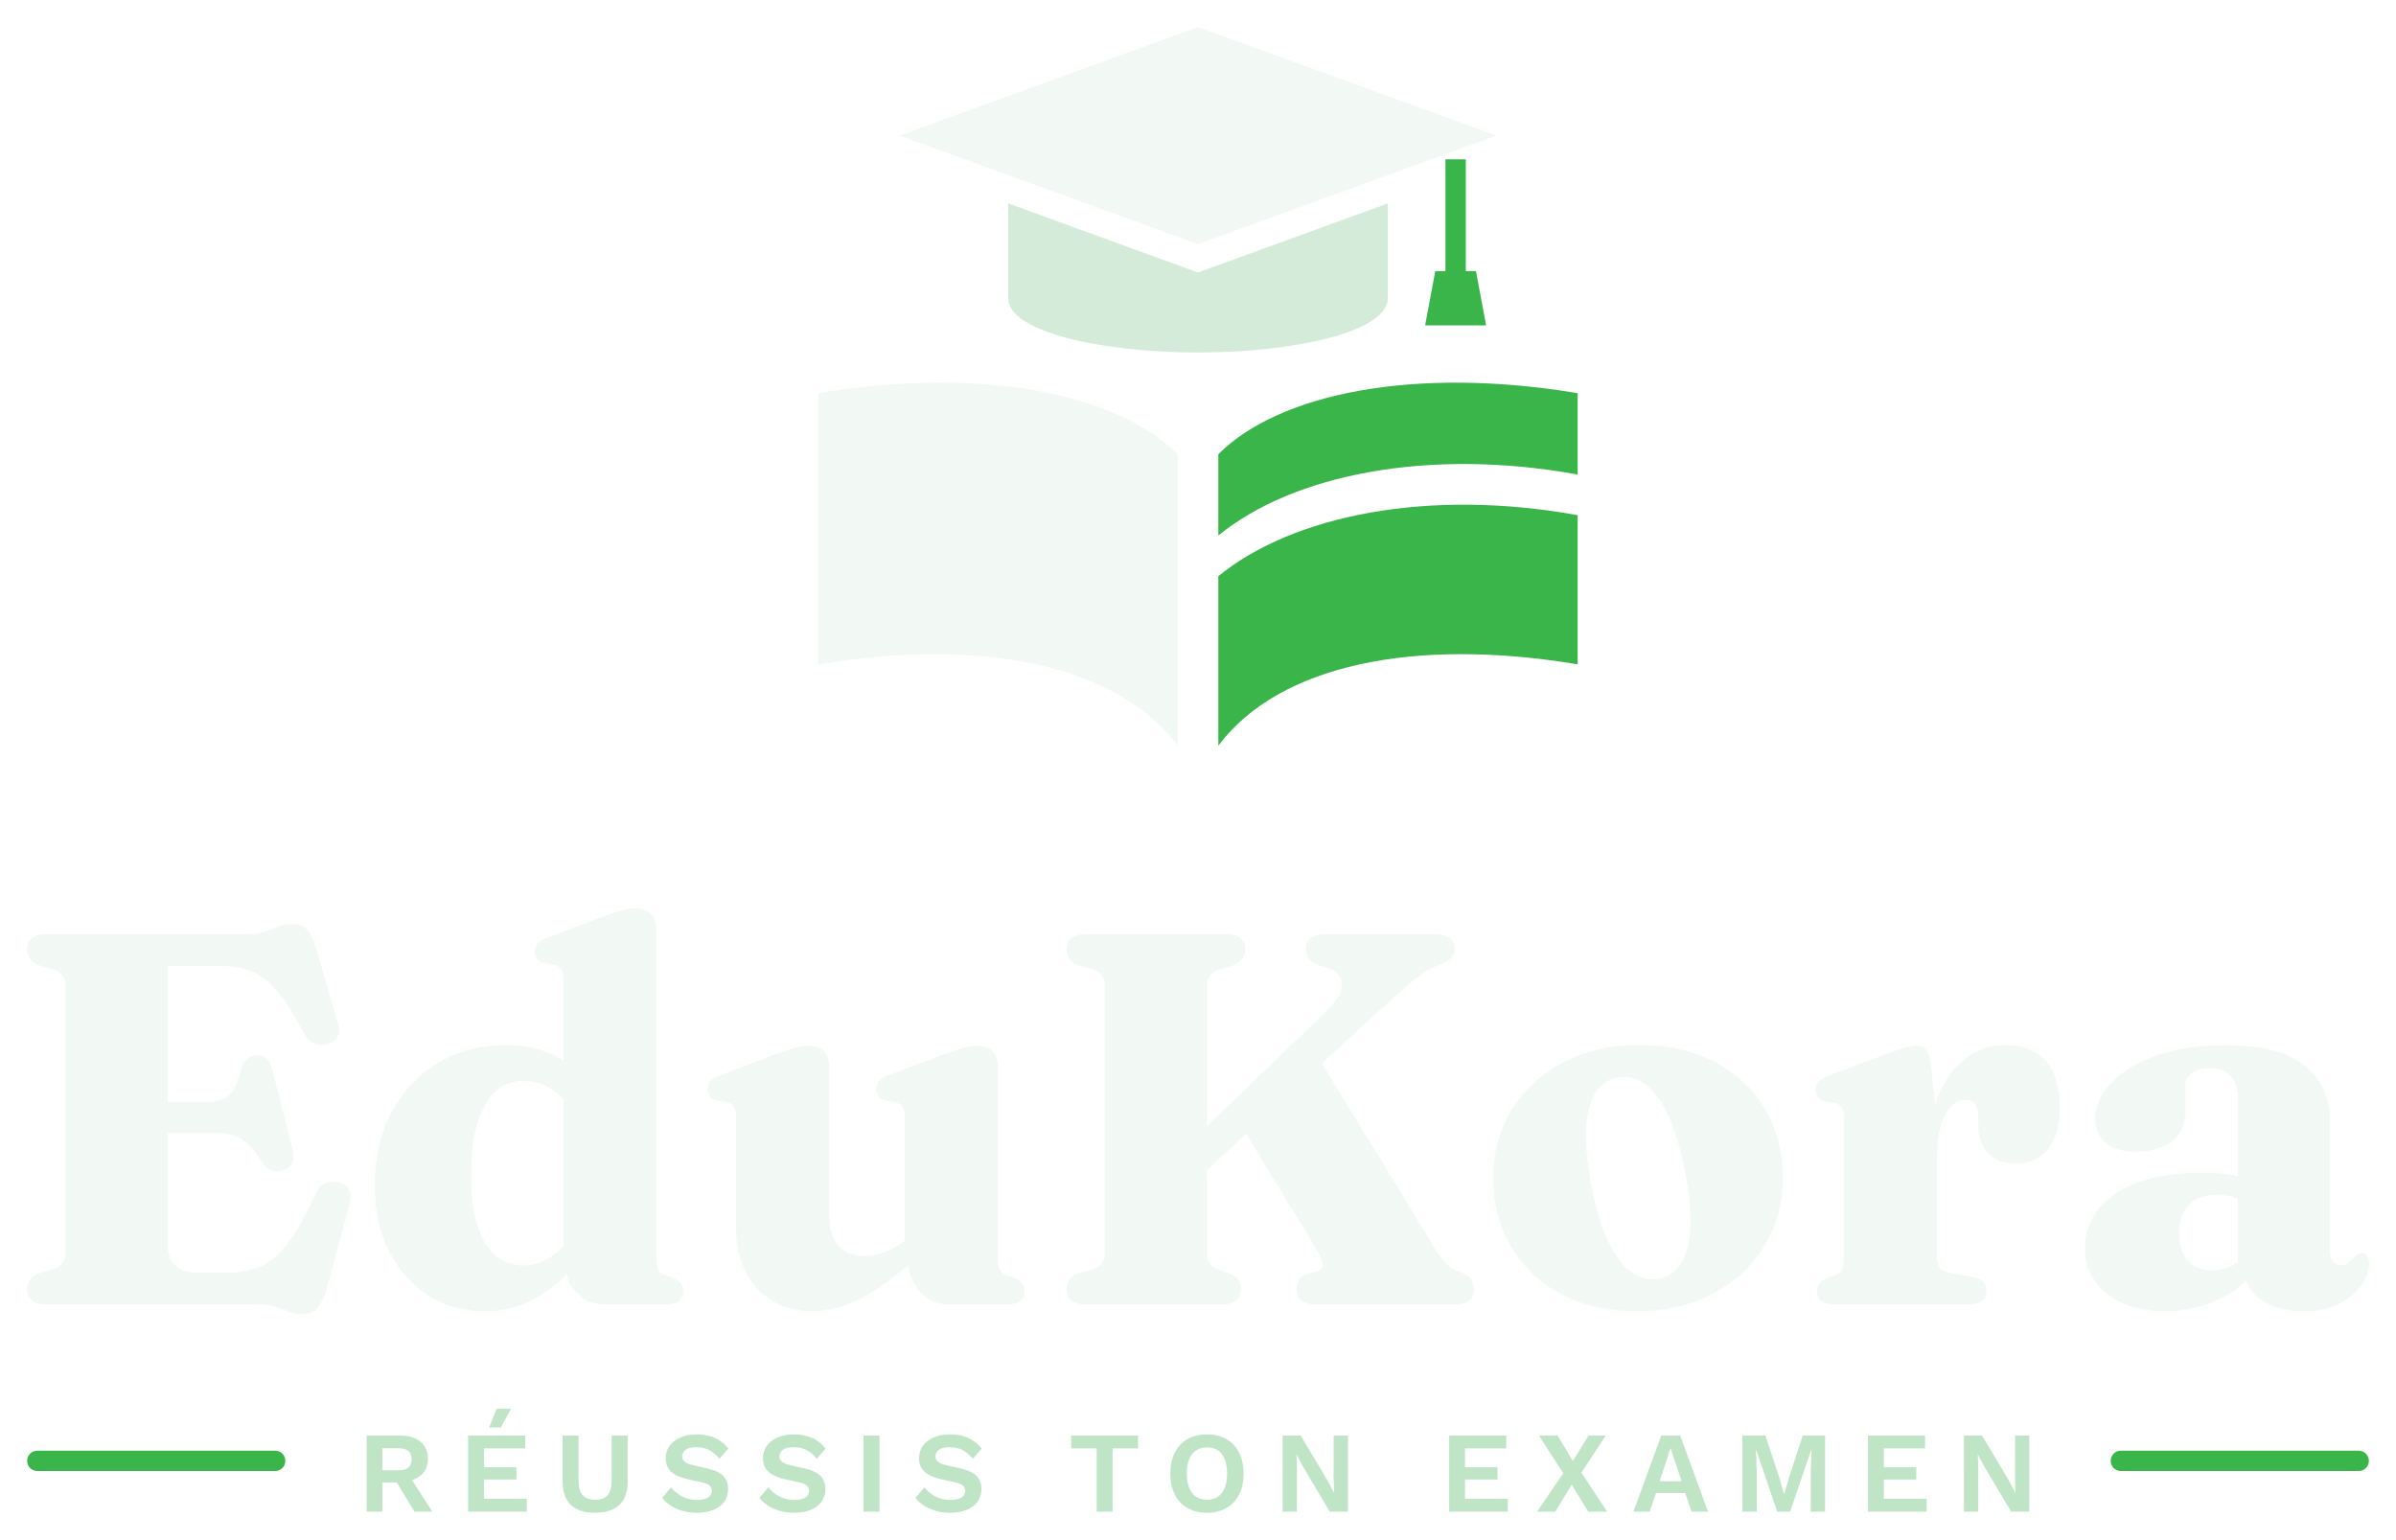
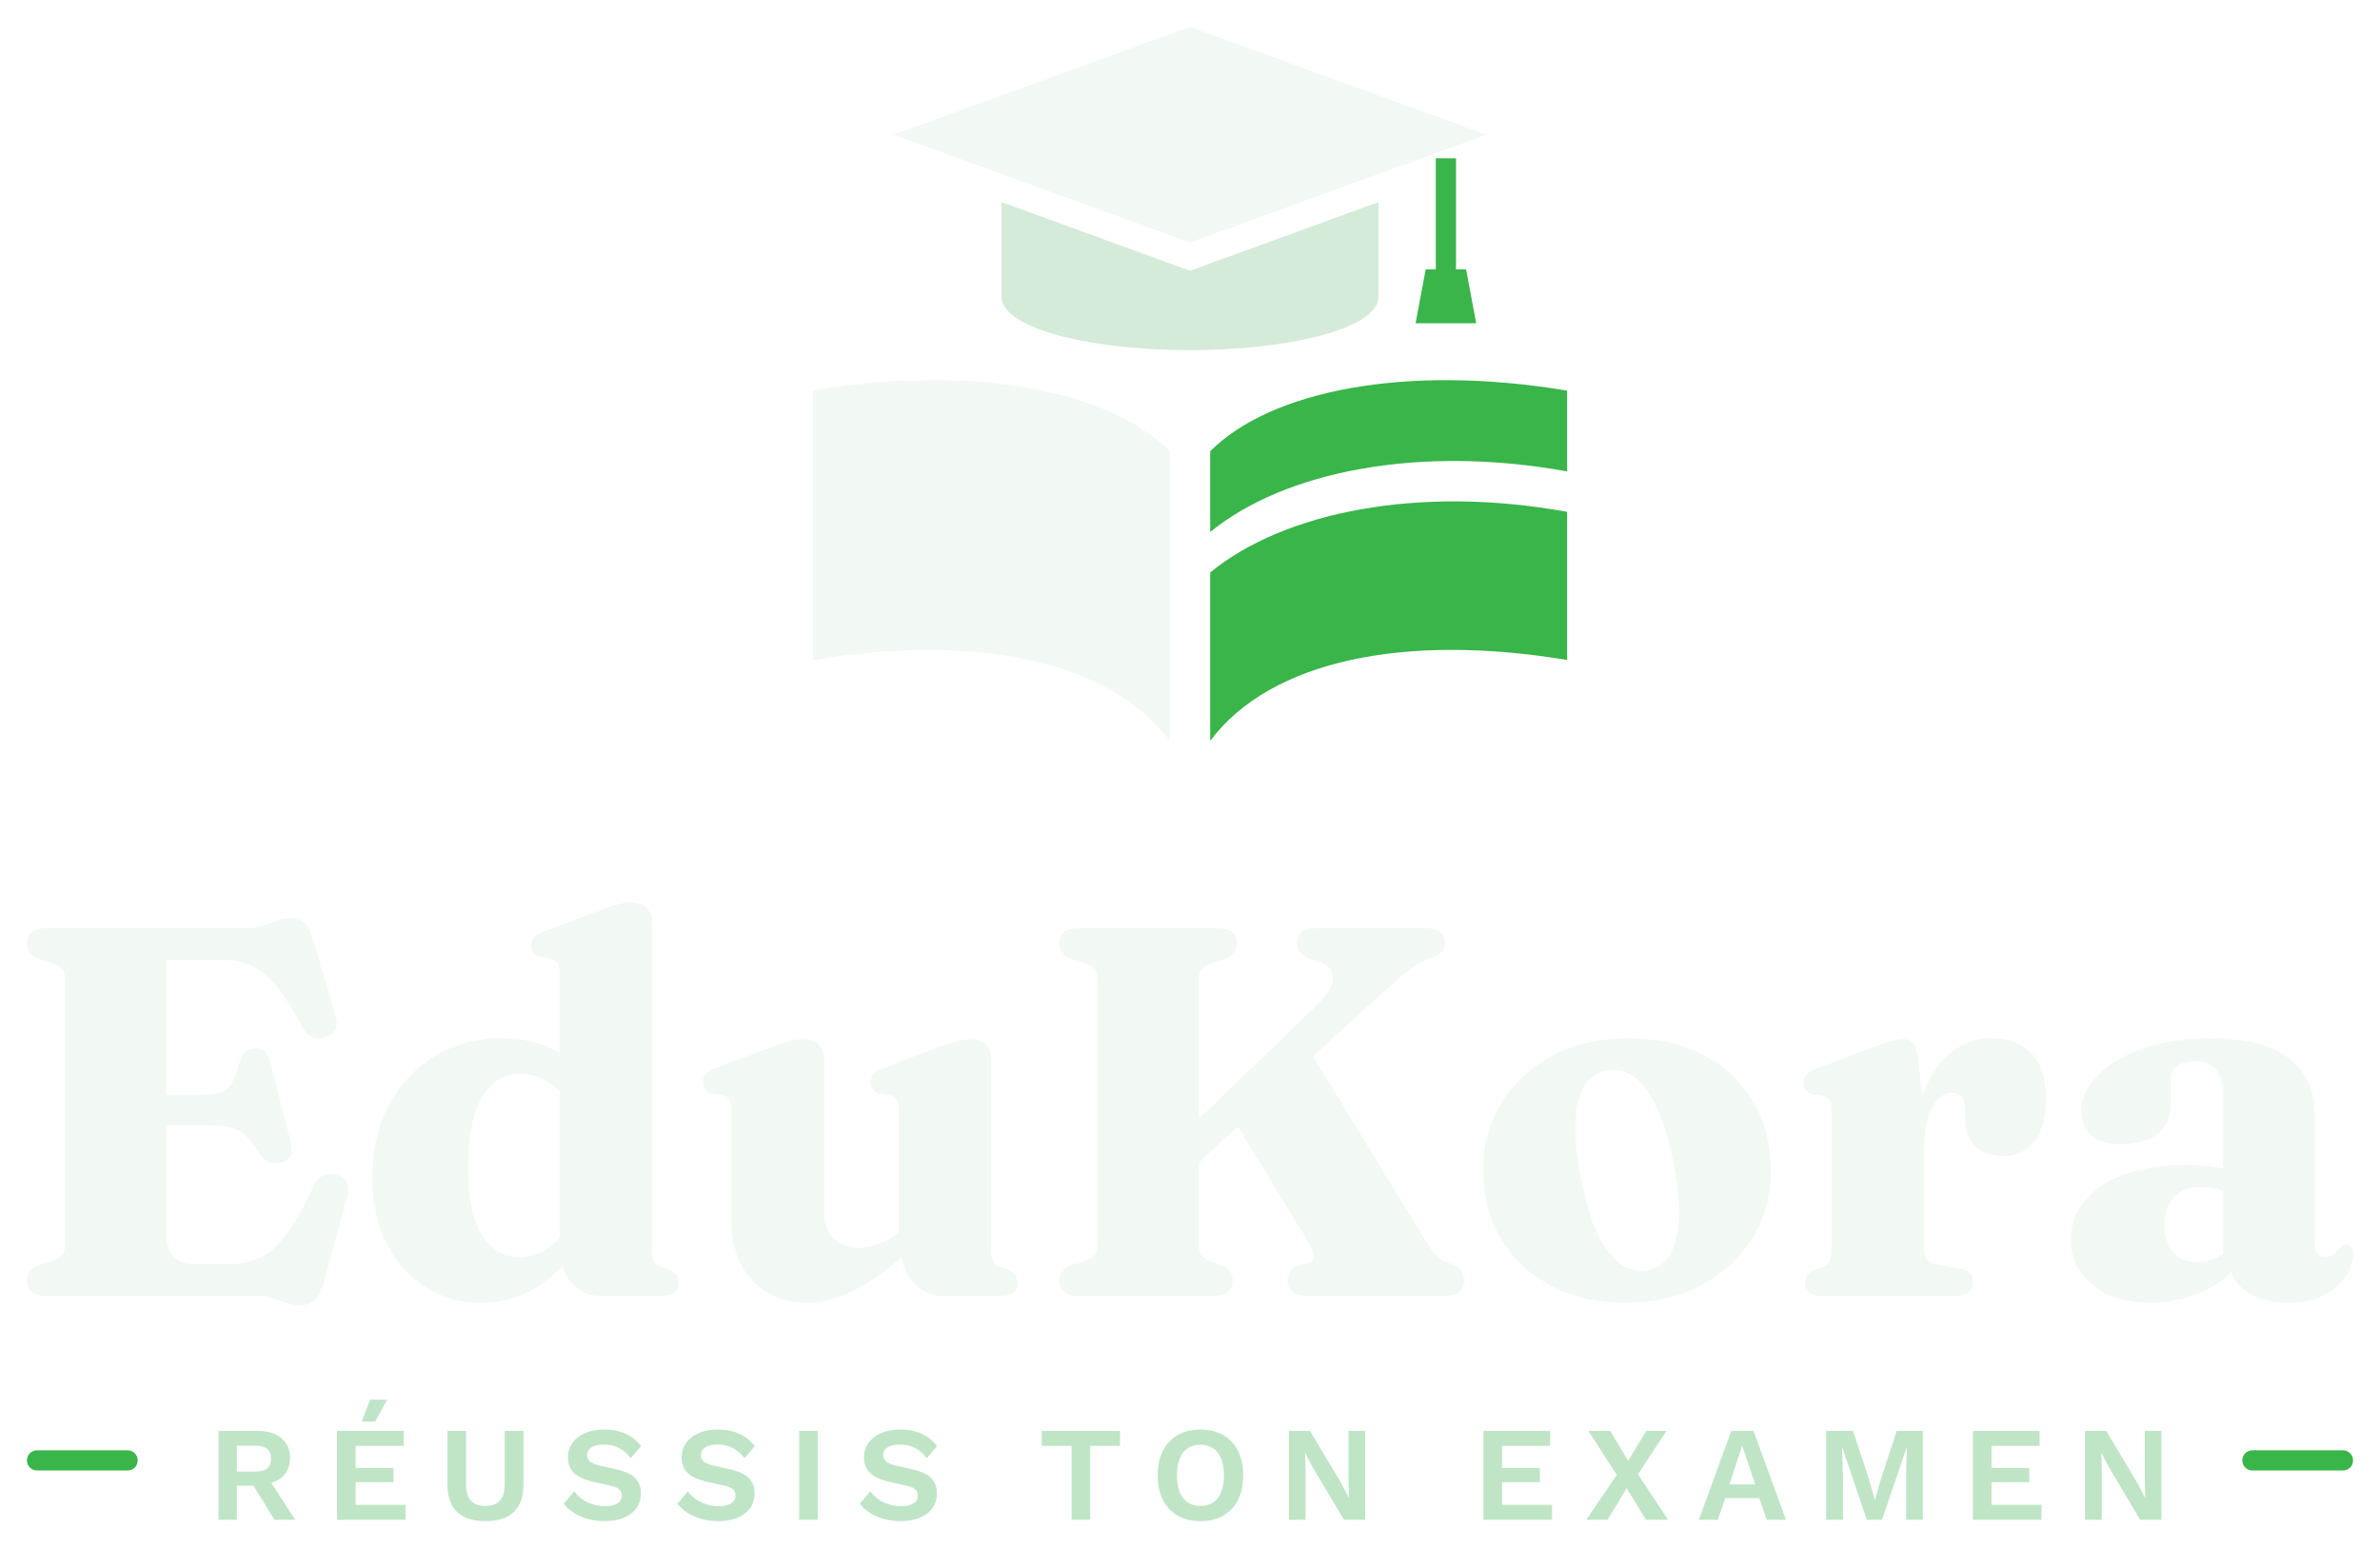
- <svg xmlns="http://www.w3.org/2000/svg" viewBox="0 0 353.42 227.16" width="353.42" height="227.16" role="img" aria-label="EduKora — RÉUSSIS TON EXAMEN">
+ <svg xmlns="http://www.w3.org/2000/svg" viewBox="0 0 353.42 229.87" width="353.42" height="229.87" role="img" aria-label="EduKora — RÉUSSIS TON EXAMEN">
  <g transform="translate(112.71 -2) scale(1)">
    <path fill="#F2F8F3" d="M64 6 108 22 64 38 20 22Z" />
    <path fill="#D5EBD9" d="M36 32 64 42.2 92 32V46C92 51 78 54 64 54S36 51 36 46Z" />
    <path fill="#39B54A" d="M100.5 25.5h3V42h-3zM99 42h6l1.5 8h-9z" />
    <path fill="#F2F8F3" d="M61 69C52 60 32 56 8 60V100C32 96 52 100 61 112Z" />
    <path fill="#39B54A" d="M67 69C76 60 96 56 120 60V72C98 68 78 72 67 81Z" />
    <path fill="#39B54A" d="M67 87C78 78 98 74 120 78V100C96 96 76 100 67 112Z" />
  </g>
  <path fill="#F2F8F3" transform="translate(0.26 192.42)" d="M3.74 -52.42L3.74 -52.42Q3.74 -53.43 4.45 -54.02Q5.15 -54.6 6.59 -54.6L6.59 -54.6L36.19 -54.6Q37.79 -54.6 38.82 -54.97Q39.86 -55.34 40.77 -55.71Q41.69 -56.08 42.86 -56.08L42.86 -56.08Q44.3 -56.08 45.05 -55.26Q45.79 -54.44 46.33 -52.61L46.33 -52.61L49.57 -41.53Q49.92 -40.37 49.55 -39.59Q49.18 -38.8 48.16 -38.45L48.16 -38.45Q46.99 -38.06 46.06 -38.49Q45.12 -38.92 44.54 -40.05L44.54 -40.05Q42.94 -43.13 41.53 -45.06Q40.13 -46.99 38.73 -48.05Q37.32 -49.1 35.74 -49.51Q34.16 -49.92 32.14 -49.92L32.14 -49.92L24.45 -49.92L24.45 -29.87L30.11 -29.87Q32.53 -29.87 33.56 -30.85Q34.59 -31.82 35.26 -34.55L35.26 -34.55Q35.57 -35.69 36.17 -36.19Q36.78 -36.7 37.6 -36.74L37.6 -36.74Q39.39 -36.78 39.86 -34.79L39.86 -34.79L42.9 -22.82Q43.17 -21.57 42.86 -20.86Q42.55 -20.16 41.61 -19.85Q40.68 -19.54 39.88 -19.77Q39.08 -20.01 38.49 -20.86L38.49 -20.86Q37.32 -22.7 36.35 -23.65Q35.37 -24.61 34.16 -24.96Q32.95 -25.31 31.08 -25.31L31.08 -25.31L24.45 -25.31L24.45 -8.93Q24.45 -6.83 25.58 -5.75Q26.71 -4.68 28.94 -4.68L28.94 -4.68L33.31 -4.68Q36.08 -4.68 38.16 -5.58Q40.25 -6.47 42.18 -9.01Q44.11 -11.54 46.33 -16.38L46.33 -16.38Q46.84 -17.43 47.66 -17.82Q48.48 -18.21 49.49 -18.02L49.49 -18.02Q50.66 -17.82 51.17 -16.98Q51.67 -16.15 51.32 -14.86L51.32 -14.86L47.85 -2.07Q47.31 -0.31 46.55 0.55Q45.79 1.4 44.19 1.4L44.19 1.4Q43.17 1.4 42.28 1.05Q41.38 0.7 40.33 0.35Q39.27 0 37.71 0L37.71 0L6.59 0Q5.15 0 4.45 -0.6Q3.74 -1.21 3.74 -2.18L3.74 -2.18Q3.74 -3.94 5.58 -4.6L5.58 -4.6L7.45 -5.11Q8.42 -5.46 8.91 -6.03Q9.4 -6.59 9.4 -7.49L9.4 -7.49L9.4 -47.11Q9.4 -48.01 8.91 -48.57Q8.42 -49.14 7.45 -49.49L7.45 -49.49L5.58 -50Q3.74 -50.66 3.74 -52.42M55.03 -17.47L55.03 -17.47Q55.03 -23.75 57.56 -28.43Q60.1 -33.11 64.47 -35.69Q68.84 -38.26 74.33 -38.26L74.33 -38.26Q79.01 -38.26 82.56 -36.19L82.56 -36.19Q82.68 -36.08 82.84 -36L82.84 -36L82.84 -47.89Q82.84 -48.98 82.52 -49.45Q82.21 -49.92 81.55 -50.08L81.55 -50.08L80.07 -50.31Q79.33 -50.51 78.97 -50.93Q78.62 -51.36 78.62 -52.03L78.62 -52.03Q78.62 -52.81 79.07 -53.27Q79.52 -53.74 80.73 -54.17L80.73 -54.17L88.76 -57.21Q90.48 -57.84 91.53 -58.13Q92.59 -58.42 93.56 -58.42L93.56 -58.42Q95 -58.42 95.78 -57.6Q96.56 -56.78 96.56 -55.46L96.56 -55.46L96.56 -7.14Q96.56 -5.77 96.84 -5.17Q97.11 -4.56 97.77 -4.33L97.77 -4.33L98.94 -3.94Q99.76 -3.63 100.13 -3.12Q100.5 -2.61 100.5 -1.95L100.5 -1.95Q100.5 -1.05 99.9 -0.53Q99.29 0 97.97 0L97.97 0L88.88 0Q86.58 0 84.94 -1.6L84.94 -1.6Q83.66 -2.81 83.34 -4.45L83.34 -4.45Q81.9 -3 80.34 -1.91L80.34 -1.91Q76.25 1.01 71.14 1.01L71.14 1.01Q66.5 1.01 62.85 -1.35Q59.2 -3.71 57.12 -7.88Q55.03 -12.05 55.03 -17.47M82.84 -8.62L82.84 -30.34Q82.06 -31.12 81.24 -31.67L81.24 -31.67Q79.25 -32.99 76.95 -32.99L76.95 -32.99Q74.69 -32.99 72.95 -31.53Q71.21 -30.07 70.22 -26.97Q69.22 -23.87 69.22 -18.91L69.22 -18.91Q69.22 -14.31 70.22 -11.41Q71.21 -8.5 72.93 -7.12Q74.65 -5.73 76.83 -5.73L76.83 -5.73Q79.33 -5.73 81.43 -7.33L81.43 -7.33Q82.13 -7.84 82.84 -8.62L82.84 -8.62M108.34 -11.08L108.34 -11.08L108.34 -27.61Q108.34 -28.7 108.03 -29.17Q107.72 -29.64 107.06 -29.8L107.06 -29.8L105.57 -30.03Q104.83 -30.23 104.48 -30.65Q104.13 -31.08 104.13 -31.75L104.13 -31.75Q104.13 -32.53 104.58 -32.99Q105.03 -33.46 106.24 -33.89L106.24 -33.89L114.27 -36.93Q116.06 -37.6 117.1 -37.87Q118.13 -38.14 118.95 -38.14L118.95 -38.14Q120.51 -38.14 121.29 -37.32Q122.07 -36.5 122.07 -35.22L122.07 -35.22L122.07 -13.03Q122.07 -10.06 123.45 -8.6Q124.84 -7.14 127.26 -7.14L127.26 -7.14Q128.78 -7.14 130.46 -7.8L130.46 -7.8Q131.86 -8.35 133.19 -9.4L133.19 -9.4L133.19 -27.61Q133.19 -28.7 132.87 -29.17Q132.56 -29.64 131.9 -29.8L131.9 -29.8L130.46 -30.03Q129.68 -30.23 129.34 -30.65Q129.01 -31.08 129.01 -31.75L129.01 -31.75Q129.01 -32.53 129.44 -32.99Q129.87 -33.46 131.08 -33.89L131.08 -33.89L139.11 -36.93Q140.83 -37.56 141.88 -37.85Q142.94 -38.14 143.91 -38.14L143.91 -38.14Q145.39 -38.14 146.15 -37.32Q146.91 -36.5 146.91 -35.22L146.91 -35.22L146.91 -7.14Q146.91 -5.77 147.21 -5.17Q147.5 -4.56 148.12 -4.33L148.12 -4.33L149.29 -3.94Q150.11 -3.63 150.48 -3.12Q150.85 -2.61 150.85 -1.95L150.85 -1.95Q150.85 -1.05 150.25 -0.53Q149.64 0 148.32 0L148.32 0L139.58 0Q137.16 0 135.41 -1.95L135.41 -1.95Q133.93 -3.59 133.69 -5.81L133.69 -5.81Q129.83 -2.46 126.83 -0.94L126.83 -0.94Q122.97 1.01 119.65 1.01L119.65 1.01Q114.58 1.01 111.46 -2.3Q108.34 -5.62 108.34 -11.08M177.76 -19.77L177.76 -7.49Q177.76 -6.59 178.17 -6.03Q178.58 -5.46 179.44 -5.11L179.44 -5.11L181 -4.6Q182.05 -4.13 182.42 -3.59Q182.79 -3.04 182.79 -2.18L182.79 -2.18Q182.79 -1.21 182.11 -0.6Q181.43 0 179.99 0L179.99 0L159.9 0Q158.46 0 157.76 -0.6Q157.05 -1.21 157.05 -2.18L157.05 -2.18Q157.05 -3.94 158.89 -4.6L158.89 -4.6L160.76 -5.11Q161.73 -5.46 162.22 -6.03Q162.71 -6.59 162.71 -7.49L162.71 -7.49L162.71 -47.11Q162.71 -48.01 162.22 -48.57Q161.73 -49.14 160.76 -49.49L160.76 -49.49L158.89 -50Q157.05 -50.66 157.05 -52.42L157.05 -52.42Q157.05 -53.43 157.76 -54.02Q158.46 -54.6 159.9 -54.6L159.9 -54.6L180.61 -54.6Q182.05 -54.6 182.73 -54.02Q183.42 -53.43 183.42 -52.42L183.42 -52.42Q183.42 -50.66 181.58 -50L181.58 -50L179.75 -49.49Q178.78 -49.14 178.27 -48.57Q177.76 -48.01 177.76 -47.11L177.76 -47.11L177.76 -26.29L195 -42.86Q196.79 -44.58 197.36 -45.88Q197.93 -47.19 197.5 -48.13Q197.07 -49.06 195.74 -49.57L195.74 -49.57L194.14 -50.08Q193.25 -50.47 192.8 -51.01Q192.35 -51.56 192.35 -52.42L192.35 -52.42Q192.35 -53.43 193.05 -54.02Q193.75 -54.6 195.2 -54.6L195.2 -54.6L211.46 -54.6Q212.9 -54.6 213.6 -54.02Q214.31 -53.43 214.31 -52.42L214.31 -52.42Q214.31 -51.52 213.76 -51.03Q213.21 -50.54 211.65 -49.92L211.65 -49.92Q211.07 -49.73 210.44 -49.37Q209.82 -49.02 208.85 -48.28Q207.87 -47.54 206.25 -46.1Q204.63 -44.66 202.02 -42.28L202.02 -42.28L194.73 -35.53L211.69 -7.76Q212.59 -6.32 213.39 -5.69Q214.19 -5.07 215.12 -4.8L215.12 -4.8Q216.29 -4.33 216.72 -3.67Q217.15 -3 217.15 -2.18L217.15 -2.18Q217.15 -1.17 216.45 -0.58Q215.75 0 214.31 0L214.31 0L193.83 0Q192.39 0 191.69 -0.6Q190.98 -1.21 190.98 -2.22L190.98 -2.22Q190.98 -3.08 191.41 -3.67Q191.84 -4.25 192.54 -4.49L192.54 -4.49L194.1 -4.88Q194.84 -5.11 194.86 -5.81Q194.88 -6.51 194.03 -7.96L194.03 -7.96L183.57 -25.16L177.76 -19.77M241.61 -38.26L241.61 -38.26Q247.92 -38.26 252.68 -35.76Q257.44 -33.27 260.07 -28.82Q262.7 -24.38 262.7 -18.49L262.7 -18.49Q262.7 -12.99 259.95 -8.56Q257.21 -4.13 252.35 -1.56Q247.49 1.01 241.1 1.01L241.1 1.01Q234.82 1.01 230.06 -1.5Q225.3 -4.02 222.65 -8.46Q220 -12.91 220 -18.72L220 -18.72Q220 -24.34 222.75 -28.74Q225.5 -33.15 230.35 -35.7Q235.21 -38.26 241.61 -38.26M244.41 -3.78L244.41 -3.78Q246.48 -4.17 247.69 -6.04Q248.9 -7.92 249.07 -11.35Q249.25 -14.78 248.24 -19.85L248.24 -19.85Q247.26 -24.8 245.78 -27.96Q244.3 -31.12 242.39 -32.51Q240.47 -33.89 238.33 -33.46L238.33 -33.46Q236.26 -33.07 235.05 -31.2Q233.84 -29.33 233.69 -25.9Q233.53 -22.46 234.51 -17.39L234.51 -17.39Q235.44 -12.48 236.94 -9.3Q238.45 -6.12 240.34 -4.76Q242.23 -3.39 244.41 -3.78M284.58 -35.22L284.58 -35.22L285.17 -29.48Q285.36 -30.07 285.6 -30.65L285.6 -30.65Q287.16 -34.48 289.77 -36.37Q292.38 -38.26 295.39 -38.26L295.39 -38.26Q299.33 -38.26 301.43 -35.98Q303.54 -33.7 303.54 -29.21L303.54 -29.21Q303.54 -24.92 301.78 -22.85Q300.03 -20.79 297.26 -20.79L297.26 -20.79Q294.45 -20.79 293.01 -22.27Q291.56 -23.75 291.56 -26.36L291.56 -26.36L291.56 -27.89Q291.53 -29.02 291.06 -29.58Q290.59 -30.15 289.54 -30.15L289.54 -30.15Q288.44 -30.15 287.53 -29.23Q286.61 -28.31 286.03 -26.4Q285.44 -24.49 285.44 -21.37L285.44 -21.37L285.44 -7.14Q285.44 -5.93 285.85 -5.38Q286.26 -4.84 287.55 -4.6L287.55 -4.6L290.71 -4.06Q291.76 -3.86 292.25 -3.37Q292.73 -2.89 292.73 -1.99L292.73 -1.99Q292.73 -1.05 292.07 -0.53Q291.41 0 290.16 0L290.16 0L270.27 0Q268.98 0 268.38 -0.53Q267.77 -1.05 267.77 -1.95L267.77 -1.95Q267.77 -2.61 268.14 -3.12Q268.51 -3.63 269.33 -3.94L269.33 -3.94L270.5 -4.33Q271.17 -4.56 271.44 -5.17Q271.71 -5.77 271.71 -7.14L271.71 -7.14L271.71 -27.5Q271.71 -28.59 271.4 -29.07Q271.09 -29.56 270.43 -29.72L270.43 -29.72L268.98 -29.91Q268.2 -30.15 267.87 -30.56Q267.54 -30.97 267.54 -31.63L267.54 -31.63Q267.54 -32.41 267.99 -32.9Q268.44 -33.38 269.65 -33.81L269.65 -33.81L277.45 -36.74Q279.79 -37.63 280.82 -37.89Q281.85 -38.14 282.44 -38.14L282.44 -38.14Q283.37 -38.14 283.88 -37.48Q284.39 -36.82 284.58 -35.22M307.28 -8.23L307.28 -8.23Q307.28 -13.34 311.86 -16.38Q316.45 -19.42 324.71 -19.42L324.71 -19.42Q327.13 -19.42 329 -19.07L329 -19.07Q329.43 -18.95 329.86 -18.88L329.86 -18.88L329.86 -30.34Q329.86 -32.45 328.77 -33.66Q327.68 -34.87 325.73 -34.87L325.73 -34.87Q324.05 -34.87 323.06 -34.13Q322.06 -33.38 322.06 -32.25L322.06 -32.25L322.06 -28.39Q322.06 -25.58 320.15 -24.06Q318.24 -22.54 314.77 -22.54L314.77 -22.54Q311.81 -22.54 310.3 -23.85Q308.8 -25.16 308.8 -27.53L308.8 -27.53Q308.8 -30.03 310.99 -32.49Q313.17 -34.94 317.48 -36.58Q321.79 -38.22 328.22 -38.22L328.22 -38.22Q335.91 -38.22 339.67 -35.26Q343.43 -32.29 343.43 -27.18L343.43 -27.18L343.43 -7.72Q343.43 -6.79 343.84 -6.28Q344.25 -5.77 345.03 -5.77Q345.81 -5.77 346.22 -6.16Q346.63 -6.55 346.98 -6.94L346.98 -6.94Q347.22 -7.18 347.47 -7.37Q347.72 -7.57 348.08 -7.57L348.08 -7.57Q348.66 -7.57 348.91 -7.16Q349.17 -6.75 349.17 -6.08L349.17 -6.08Q349.17 -4.56 348.09 -2.92Q347.02 -1.29 344.88 -0.14Q342.73 1.01 339.53 1.01L339.53 1.01Q335.63 1.01 333.26 -0.7L333.26 -0.7Q331.58 -1.87 331.07 -3.55L331.07 -3.55Q329.28 -1.72 326.7 -0.58L326.7 -0.58Q323.12 1.01 319.06 1.01L319.06 1.01Q313.79 1.01 310.54 -1.58Q307.28 -4.17 307.28 -8.23M329.86 -6.24L329.86 -15.64Q329.43 -15.79 328.97 -15.91L328.97 -15.91Q327.91 -16.18 326.66 -16.18L326.66 -16.18Q324.09 -16.18 322.63 -14.72Q321.17 -13.26 321.17 -10.57L321.17 -10.57Q321.17 -7.84 322.49 -6.42Q323.82 -4.99 325.92 -4.99L325.92 -4.99Q327.52 -4.99 329 -5.73L329 -5.73Q329.47 -5.97 329.86 -6.24L329.86 -6.24" />
  <g transform="translate(4 207.83)">
-     <path fill="#BFE5C6" transform="translate(48.63 15.16)" d="M1.46 -11.22L6.41 -11.22Q8.31 -11.22 9.4 -10.3Q10.49 -9.38 10.49 -7.84L10.49 -7.84Q10.49 -6.19 9.4 -5.32L9.4 -5.32Q8.86 -4.88 8.13 -4.66L8.13 -4.66L11.15 0L8.52 0L5.88 -4.3L3.77 -4.3L3.77 0L1.46 0L1.46 -11.22M3.77 -6.09L6.14 -6.09Q7.12 -6.09 7.61 -6.49Q8.09 -6.89 8.09 -7.72Q8.09 -8.55 7.61 -8.95Q7.12 -9.35 6.14 -9.35L6.14 -9.35L3.77 -9.35L3.77 -6.09M25.08 0L16.42 0L16.42 -11.22L24.84 -11.22L24.84 -9.33L18.77 -9.33L18.77 -6.55L23.55 -6.55L23.55 -4.74L18.77 -4.74L18.77 -1.89L25.08 -1.89L25.08 0M19.53 -12.41L20.6 -15.16L22.75 -15.16L21.25 -12.41L19.53 -12.41M37.59 -11.22L39.95 -11.22L39.95 -4.42Q39.95 -2.13 38.73 -0.98Q37.5 0.17 35.16 0.17L35.16 0.17Q32.81 0.17 31.59 -0.98Q30.36 -2.13 30.36 -4.42L30.36 -4.42L30.36 -11.22L32.71 -11.22L32.71 -4.52Q32.71 -3.11 33.31 -2.43Q33.92 -1.75 35.16 -1.75L35.16 -1.75Q36.4 -1.75 36.99 -2.43Q37.59 -3.11 37.59 -4.52L37.59 -4.52L37.59 -11.22M50.15 -11.39L50.15 -11.39Q51.68 -11.39 52.84 -10.86Q53.99 -10.34 54.81 -9.3L54.81 -9.3L53.5 -7.79Q52.8 -8.67 51.98 -9.09Q51.15 -9.5 50.06 -9.5L50.06 -9.5Q49.35 -9.5 48.88 -9.32Q48.42 -9.13 48.2 -8.82Q47.99 -8.52 47.99 -8.14L47.99 -8.14Q47.99 -7.68 48.35 -7.37Q48.7 -7.06 49.57 -6.85L49.57 -6.85L51.66 -6.38Q53.33 -6 54.05 -5.26Q54.77 -4.52 54.77 -3.35L54.77 -3.35Q54.77 -2.24 54.2 -1.45Q53.62 -0.66 52.58 -0.25Q51.54 0.17 50.2 0.17L50.2 0.17Q49.03 0.17 48.05 -0.11Q47.07 -0.39 46.31 -0.88Q45.54 -1.38 45.03 -2.02L45.03 -2.02L46.36 -3.6Q46.75 -3.06 47.33 -2.64Q47.91 -2.21 48.65 -1.96Q49.39 -1.72 50.2 -1.72L50.2 -1.72Q50.9 -1.72 51.38 -1.88Q51.87 -2.04 52.11 -2.34Q52.36 -2.64 52.36 -3.06L52.36 -3.06Q52.36 -3.5 52.06 -3.82Q51.77 -4.13 50.97 -4.3L50.97 -4.3L48.69 -4.81Q47.7 -5.05 47 -5.43Q46.29 -5.81 45.93 -6.42Q45.56 -7.02 45.56 -7.85L45.56 -7.85Q45.56 -8.86 46.1 -9.66Q46.65 -10.46 47.68 -10.92Q48.7 -11.39 50.15 -11.39M64.5 -11.39L64.5 -11.39Q66.03 -11.39 67.18 -10.86Q68.34 -10.34 69.16 -9.3L69.16 -9.3L67.85 -7.79Q67.15 -8.67 66.33 -9.09Q65.5 -9.5 64.41 -9.5L64.41 -9.5Q63.7 -9.5 63.23 -9.32Q62.76 -9.13 62.55 -8.82Q62.34 -8.52 62.34 -8.14L62.34 -8.14Q62.34 -7.68 62.7 -7.37Q63.05 -7.06 63.92 -6.85L63.92 -6.85L66.01 -6.38Q67.68 -6 68.4 -5.26Q69.12 -4.52 69.12 -3.35L69.12 -3.35Q69.12 -2.24 68.54 -1.45Q67.97 -0.66 66.93 -0.25Q65.89 0.17 64.55 0.17L64.55 0.17Q63.38 0.17 62.4 -0.11Q61.42 -0.39 60.66 -0.88Q59.89 -1.38 59.38 -2.02L59.38 -2.02L60.71 -3.6Q61.1 -3.06 61.68 -2.64Q62.25 -2.21 62.99 -1.96Q63.73 -1.72 64.55 -1.72L64.55 -1.72Q65.25 -1.72 65.73 -1.88Q66.22 -2.04 66.46 -2.34Q66.71 -2.64 66.71 -3.06L66.71 -3.06Q66.71 -3.5 66.41 -3.82Q66.11 -4.13 65.31 -4.3L65.31 -4.3L63.04 -4.81Q62.05 -5.05 61.34 -5.43Q60.64 -5.81 60.27 -6.42Q59.91 -7.02 59.91 -7.85L59.91 -7.85Q59.91 -8.86 60.45 -9.66Q61 -10.46 62.02 -10.92Q63.05 -11.39 64.5 -11.39M74.75 -11.22L77.1 -11.22L77.1 0L74.75 0L74.75 -11.22M87.52 -11.39L87.52 -11.39Q89.05 -11.39 90.2 -10.86Q91.36 -10.34 92.17 -9.3L92.17 -9.3L90.87 -7.79Q90.17 -8.67 89.34 -9.09Q88.52 -9.5 87.43 -9.5L87.43 -9.5Q86.72 -9.5 86.25 -9.32Q85.78 -9.13 85.57 -8.82Q85.36 -8.52 85.36 -8.14L85.36 -8.14Q85.36 -7.68 85.71 -7.37Q86.07 -7.06 86.94 -6.85L86.94 -6.85L89.03 -6.38Q90.7 -6 91.42 -5.26Q92.14 -4.52 92.14 -3.35L92.14 -3.35Q92.14 -2.24 91.56 -1.45Q90.98 -0.66 89.95 -0.25Q88.91 0.17 87.57 0.17L87.57 0.17Q86.39 0.17 85.42 -0.11Q84.44 -0.39 83.67 -0.88Q82.91 -1.38 82.4 -2.02L82.4 -2.02L83.73 -3.6Q84.12 -3.06 84.69 -2.64Q85.27 -2.21 86.01 -1.96Q86.75 -1.72 87.57 -1.72L87.57 -1.72Q88.26 -1.72 88.75 -1.88Q89.23 -2.04 89.48 -2.34Q89.73 -2.64 89.73 -3.06L89.73 -3.06Q89.73 -3.5 89.43 -3.82Q89.13 -4.13 88.33 -4.3L88.33 -4.3L86.05 -4.81Q85.07 -5.05 84.36 -5.43Q83.66 -5.81 83.29 -6.42Q82.93 -7.02 82.93 -7.85L82.93 -7.85Q82.93 -8.86 83.47 -9.66Q84.01 -10.46 85.04 -10.92Q86.07 -11.39 87.52 -11.39M105.37 -11.22L115.24 -11.22L115.24 -9.33L111.49 -9.33L111.49 0L109.14 0L109.14 -9.33L105.37 -9.33L105.37 -11.22M125.41 -11.39L125.41 -11.39Q127.08 -11.39 128.28 -10.69Q129.49 -10 130.14 -8.7Q130.8 -7.41 130.8 -5.61L130.8 -5.61Q130.8 -3.81 130.14 -2.52Q129.49 -1.22 128.28 -0.53Q127.08 0.17 125.41 0.17L125.41 0.17Q123.74 0.17 122.53 -0.53Q121.31 -1.22 120.66 -2.52Q120 -3.81 120 -5.61L120 -5.61Q120 -7.41 120.66 -8.7Q121.31 -10 122.53 -10.69Q123.74 -11.39 125.41 -11.39M125.41 -9.47L125.41 -9.47Q124.47 -9.47 123.8 -9.03Q123.13 -8.59 122.78 -7.72Q122.43 -6.85 122.43 -5.61L122.43 -5.61Q122.43 -4.37 122.78 -3.5Q123.13 -2.64 123.8 -2.19Q124.47 -1.75 125.41 -1.75L125.41 -1.75Q126.34 -1.75 127.01 -2.19Q127.67 -2.64 128.02 -3.5Q128.37 -4.37 128.37 -5.61L128.37 -5.61Q128.37 -6.85 128.02 -7.72Q127.67 -8.59 127.01 -9.03Q126.34 -9.47 125.41 -9.47M144.09 -11.22L146.2 -11.22L146.2 0L143.51 0L139.59 -6.6L138.62 -8.43L138.6 -8.43L138.67 -6.49L138.67 0L136.56 0L136.56 -11.22L139.23 -11.22L143.16 -4.64L144.13 -2.79L144.16 -2.79L144.09 -4.73L144.09 -11.22M169.78 0L161.13 0L161.13 -11.22L169.54 -11.22L169.54 -9.33L163.47 -9.33L163.47 -6.55L168.25 -6.55L168.25 -4.74L163.47 -4.74L163.47 -1.89L169.78 -1.89L169.78 0M180.63 -5.75L184.43 0L181.65 0L179.2 -3.98L176.78 0L174.1 0L177.96 -5.66L174.37 -11.22L177.12 -11.22L179.38 -7.45L181.68 -11.22L184.23 -11.22L180.63 -5.75M195.21 -11.22L199.31 0L196.88 0L195.94 -2.74L191.64 -2.74L190.71 0L188.31 0L192.41 -11.22L195.21 -11.22M193.78 -9.37L192.17 -4.47L195.42 -4.47L193.78 -9.37M213.28 -11.22L216.58 -11.22L216.58 0L214.47 0L214.47 -5.85L214.57 -9.13L214.54 -9.13L211.43 0L209.51 0L206.41 -9.13L206.38 -9.13L206.5 -5.85L206.5 0L204.37 0L204.37 -11.22L207.77 -11.22L209.8 -5.1L210.51 -2.57L210.55 -2.57L211.28 -5.08L213.28 -11.22M231.56 0L222.9 0L222.9 -11.22L231.32 -11.22L231.32 -9.33L225.25 -9.33L225.25 -6.55L230.03 -6.55L230.03 -4.74L225.25 -4.74L225.25 -1.89L231.56 -1.89L231.56 0M244.6 -11.22L246.7 -11.22L246.7 0L244.02 0L240.09 -6.6L239.12 -8.43L239.11 -8.43L239.17 -6.49L239.17 0L237.06 0L237.06 -11.22L239.73 -11.22L243.66 -4.64L244.63 -2.79L244.66 -2.79L244.6 -4.73L244.6 -11.22" />
-     <rect fill="#39B54A" x="0" y="6.17" width="38.09" height="3" rx="1.5" />
-     <rect fill="#39B54A" x="307.33" y="6.17" width="38.09" height="3" rx="1.5" />
+     <path fill="#BFE5C6" transform="translate(26.73 17.84)" d="M1.72 -13.2L7.54 -13.2Q9.78 -13.2 11.06 -12.12Q12.34 -11.04 12.34 -9.22L12.34 -9.22Q12.34 -7.28 11.06 -6.26L11.06 -6.26Q10.42 -5.74 9.56 -5.48L9.56 -5.48L13.12 0L10.02 0L6.92 -5.06L4.44 -5.06L4.44 0L1.72 0L1.72 -13.2M4.44 -7.16L7.22 -7.16Q8.38 -7.16 8.95 -7.63Q9.52 -8.1 9.52 -9.08Q9.52 -10.06 8.95 -10.53Q8.38 -11 7.22 -11L7.22 -11L4.44 -11L4.44 -7.16M29.5 0L19.32 0L19.32 -13.2L29.22 -13.2L29.22 -10.98L22.08 -10.98L22.08 -7.7L27.7 -7.7L27.7 -5.58L22.08 -5.58L22.08 -2.22L29.5 -2.22L29.5 0M22.98 -14.6L24.24 -17.84L26.76 -17.84L25 -14.6L22.98 -14.6M44.22 -13.2L47 -13.2L47 -5.2Q47 -2.5 45.56 -1.15Q44.12 0.2 41.36 0.2L41.36 0.2Q38.6 0.2 37.16 -1.15Q35.72 -2.5 35.72 -5.2L35.72 -5.2L35.72 -13.2L38.48 -13.2L38.48 -5.32Q38.48 -3.66 39.19 -2.86Q39.9 -2.06 41.36 -2.06L41.36 -2.06Q42.82 -2.06 43.52 -2.86Q44.22 -3.66 44.22 -5.32L44.22 -5.32L44.22 -13.2M59 -13.4L59 -13.4Q60.8 -13.4 62.16 -12.78Q63.52 -12.16 64.48 -10.94L64.48 -10.94L62.94 -9.16Q62.12 -10.2 61.15 -10.69Q60.18 -11.18 58.9 -11.18L58.9 -11.18Q58.06 -11.18 57.51 -10.96Q56.96 -10.74 56.71 -10.38Q56.46 -10.02 56.46 -9.58L56.46 -9.58Q56.46 -9.04 56.88 -8.67Q57.3 -8.3 58.32 -8.06L58.32 -8.06L60.78 -7.5Q62.74 -7.06 63.59 -6.19Q64.44 -5.32 64.44 -3.94L64.44 -3.94Q64.44 -2.64 63.76 -1.71Q63.08 -0.78 61.86 -0.29Q60.64 0.2 59.06 0.2L59.06 0.2Q57.68 0.2 56.53 -0.13Q55.38 -0.46 54.48 -1.04Q53.58 -1.62 52.98 -2.38L52.98 -2.38L54.54 -4.24Q55 -3.6 55.68 -3.1Q56.36 -2.6 57.23 -2.31Q58.1 -2.02 59.06 -2.02L59.06 -2.02Q59.88 -2.02 60.45 -2.21Q61.02 -2.4 61.31 -2.75Q61.6 -3.1 61.6 -3.6L61.6 -3.6Q61.6 -4.12 61.25 -4.49Q60.9 -4.86 59.96 -5.06L59.96 -5.06L57.28 -5.66Q56.12 -5.94 55.29 -6.39Q54.46 -6.84 54.03 -7.55Q53.6 -8.26 53.6 -9.24L53.6 -9.24Q53.6 -10.42 54.24 -11.36Q54.88 -12.3 56.09 -12.85Q57.3 -13.4 59 -13.4M75.88 -13.4L75.88 -13.4Q77.68 -13.4 79.04 -12.78Q80.4 -12.16 81.36 -10.94L81.36 -10.94L79.82 -9.16Q79 -10.2 78.03 -10.69Q77.06 -11.18 75.78 -11.18L75.78 -11.18Q74.94 -11.18 74.39 -10.96Q73.84 -10.74 73.59 -10.38Q73.34 -10.02 73.34 -9.58L73.34 -9.58Q73.34 -9.04 73.76 -8.67Q74.18 -8.3 75.2 -8.06L75.2 -8.06L77.66 -7.5Q79.62 -7.06 80.47 -6.19Q81.32 -5.32 81.32 -3.94L81.32 -3.94Q81.32 -2.64 80.64 -1.71Q79.96 -0.78 78.74 -0.29Q77.52 0.2 75.94 0.2L75.94 0.2Q74.56 0.2 73.41 -0.13Q72.26 -0.46 71.36 -1.04Q70.46 -1.62 69.86 -2.38L69.86 -2.38L71.42 -4.24Q71.88 -3.6 72.56 -3.1Q73.24 -2.6 74.11 -2.31Q74.98 -2.02 75.94 -2.02L75.94 -2.02Q76.76 -2.02 77.33 -2.21Q77.9 -2.4 78.19 -2.75Q78.48 -3.1 78.48 -3.6L78.48 -3.6Q78.48 -4.12 78.13 -4.49Q77.78 -4.86 76.84 -5.06L76.84 -5.06L74.16 -5.66Q73 -5.94 72.17 -6.39Q71.34 -6.84 70.91 -7.55Q70.48 -8.26 70.48 -9.24L70.48 -9.24Q70.48 -10.42 71.12 -11.36Q71.76 -12.3 72.97 -12.85Q74.18 -13.4 75.88 -13.4M87.94 -13.2L90.7 -13.2L90.7 0L87.94 0L87.94 -13.2M102.96 -13.4L102.96 -13.4Q104.76 -13.4 106.12 -12.78Q107.48 -12.16 108.44 -10.94L108.44 -10.94L106.9 -9.16Q106.08 -10.2 105.11 -10.69Q104.14 -11.18 102.86 -11.18L102.86 -11.18Q102.02 -11.18 101.47 -10.96Q100.92 -10.74 100.67 -10.38Q100.42 -10.02 100.42 -9.58L100.42 -9.58Q100.42 -9.04 100.84 -8.67Q101.26 -8.3 102.28 -8.06L102.28 -8.06L104.74 -7.5Q106.7 -7.06 107.55 -6.19Q108.4 -5.32 108.4 -3.94L108.4 -3.94Q108.4 -2.64 107.72 -1.71Q107.04 -0.78 105.82 -0.29Q104.6 0.2 103.02 0.2L103.02 0.2Q101.64 0.2 100.49 -0.13Q99.34 -0.46 98.44 -1.04Q97.54 -1.62 96.94 -2.38L96.94 -2.38L98.5 -4.24Q98.96 -3.6 99.64 -3.1Q100.32 -2.6 101.19 -2.31Q102.06 -2.02 103.02 -2.02L103.02 -2.02Q103.84 -2.02 104.41 -2.21Q104.98 -2.4 105.27 -2.75Q105.56 -3.1 105.56 -3.6L105.56 -3.6Q105.56 -4.12 105.21 -4.49Q104.86 -4.86 103.92 -5.06L103.92 -5.06L101.24 -5.66Q100.08 -5.94 99.25 -6.39Q98.42 -6.84 97.99 -7.55Q97.56 -8.26 97.56 -9.24L97.56 -9.24Q97.56 -10.42 98.2 -11.36Q98.84 -12.3 100.05 -12.85Q101.26 -13.4 102.96 -13.4M123.96 -13.2L135.58 -13.2L135.58 -10.98L131.16 -10.98L131.16 0L128.4 0L128.4 -10.98L123.96 -10.98L123.96 -13.2M147.54 -13.4L147.54 -13.4Q149.5 -13.4 150.92 -12.58Q152.34 -11.76 153.11 -10.24Q153.88 -8.72 153.88 -6.6L153.88 -6.6Q153.88 -4.48 153.11 -2.96Q152.34 -1.44 150.92 -0.62Q149.5 0.2 147.54 0.2L147.54 0.2Q145.58 0.2 144.15 -0.62Q142.72 -1.44 141.95 -2.96Q141.18 -4.48 141.18 -6.6L141.18 -6.6Q141.18 -8.72 141.95 -10.24Q142.72 -11.76 144.15 -12.58Q145.58 -13.4 147.54 -13.4M147.54 -11.14L147.54 -11.14Q146.44 -11.14 145.65 -10.62Q144.86 -10.1 144.45 -9.08Q144.04 -8.06 144.04 -6.6L144.04 -6.6Q144.04 -5.14 144.45 -4.12Q144.86 -3.1 145.65 -2.58Q146.44 -2.06 147.54 -2.06L147.54 -2.06Q148.64 -2.06 149.42 -2.58Q150.2 -3.1 150.61 -4.12Q151.02 -5.14 151.02 -6.6L151.02 -6.6Q151.02 -8.06 150.61 -9.08Q150.2 -10.1 149.42 -10.62Q148.64 -11.14 147.54 -11.14M169.52 -13.2L172 -13.2L172 0L168.84 0L164.22 -7.76L163.08 -9.92L163.06 -9.92L163.14 -7.64L163.14 0L160.66 0L160.66 -13.2L163.8 -13.2L168.42 -5.46L169.56 -3.28L169.6 -3.28L169.52 -5.56L169.52 -13.2M199.74 0L189.56 0L189.56 -13.2L199.46 -13.2L199.46 -10.98L192.32 -10.98L192.32 -7.7L197.94 -7.7L197.94 -5.58L192.32 -5.58L192.32 -2.22L199.74 -2.22L199.74 0M212.5 -6.76L216.98 0L213.7 0L210.82 -4.68L207.98 0L204.82 0L209.36 -6.66L205.14 -13.2L208.38 -13.2L211.04 -8.76L213.74 -13.2L216.74 -13.2L212.5 -6.76M229.66 -13.2L234.48 0L231.62 0L230.52 -3.22L225.46 -3.22L224.36 0L221.54 0L226.36 -13.2L229.66 -13.2M227.98 -11.02L226.08 -5.26L229.9 -5.26L227.98 -11.02M250.92 -13.2L254.8 -13.2L254.8 0L252.32 0L252.32 -6.88L252.44 -10.74L252.4 -10.74L248.74 0L246.48 0L242.84 -10.74L242.8 -10.74L242.94 -6.88L242.94 0L240.44 0L240.44 -13.2L244.44 -13.2L246.82 -6L247.66 -3.02L247.7 -3.02L248.56 -5.98L250.92 -13.2M272.42 0L262.24 0L262.24 -13.2L272.14 -13.2L272.14 -10.98L265 -10.98L265 -7.7L270.62 -7.7L270.62 -5.58L265 -5.58L265 -2.22L272.42 -2.22L272.42 0M287.76 -13.2L290.24 -13.2L290.24 0L287.08 0L282.46 -7.76L281.32 -9.92L281.3 -9.92L281.38 -7.64L281.38 0L278.9 0L278.9 -13.2L282.04 -13.2L286.66 -5.46L287.8 -3.28L287.84 -3.28L287.76 -5.56L287.76 -13.2" />
+     <rect fill="#39B54A" x="0" y="7.52" width="16.45" height="3" rx="1.5" />
+     <rect fill="#39B54A" x="328.97" y="7.52" width="16.45" height="3" rx="1.5" />
  </g>
</svg>
